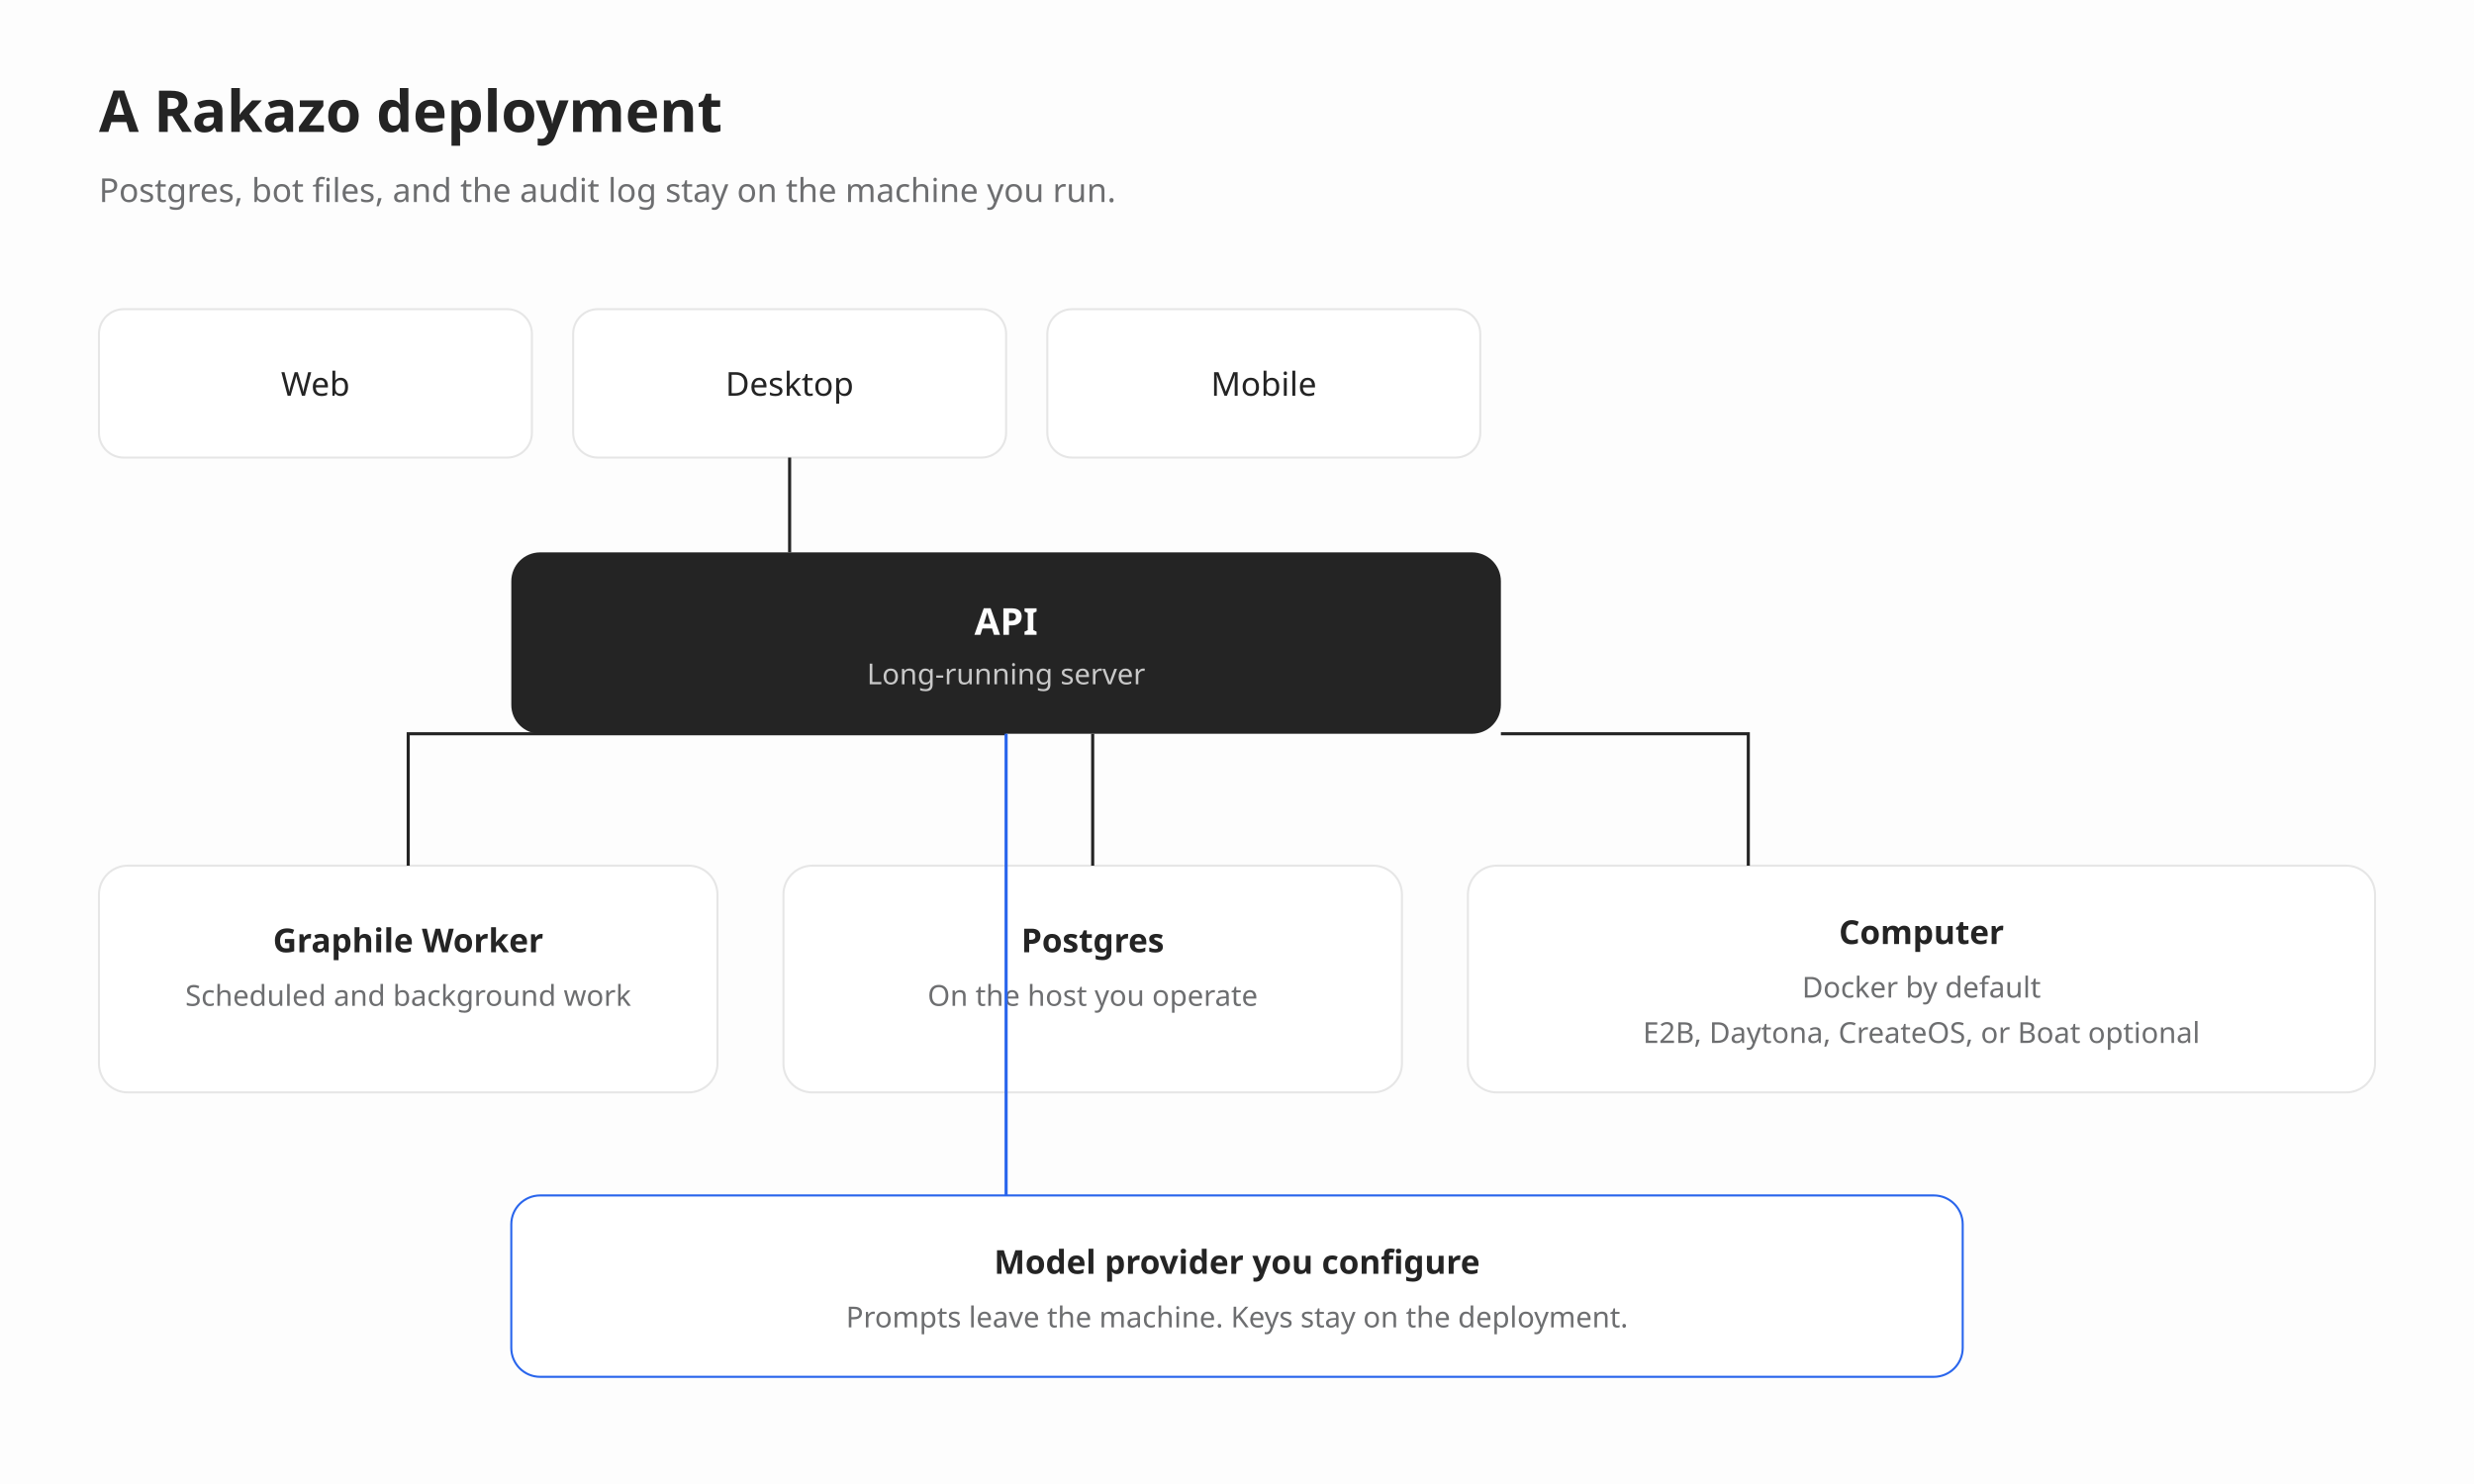
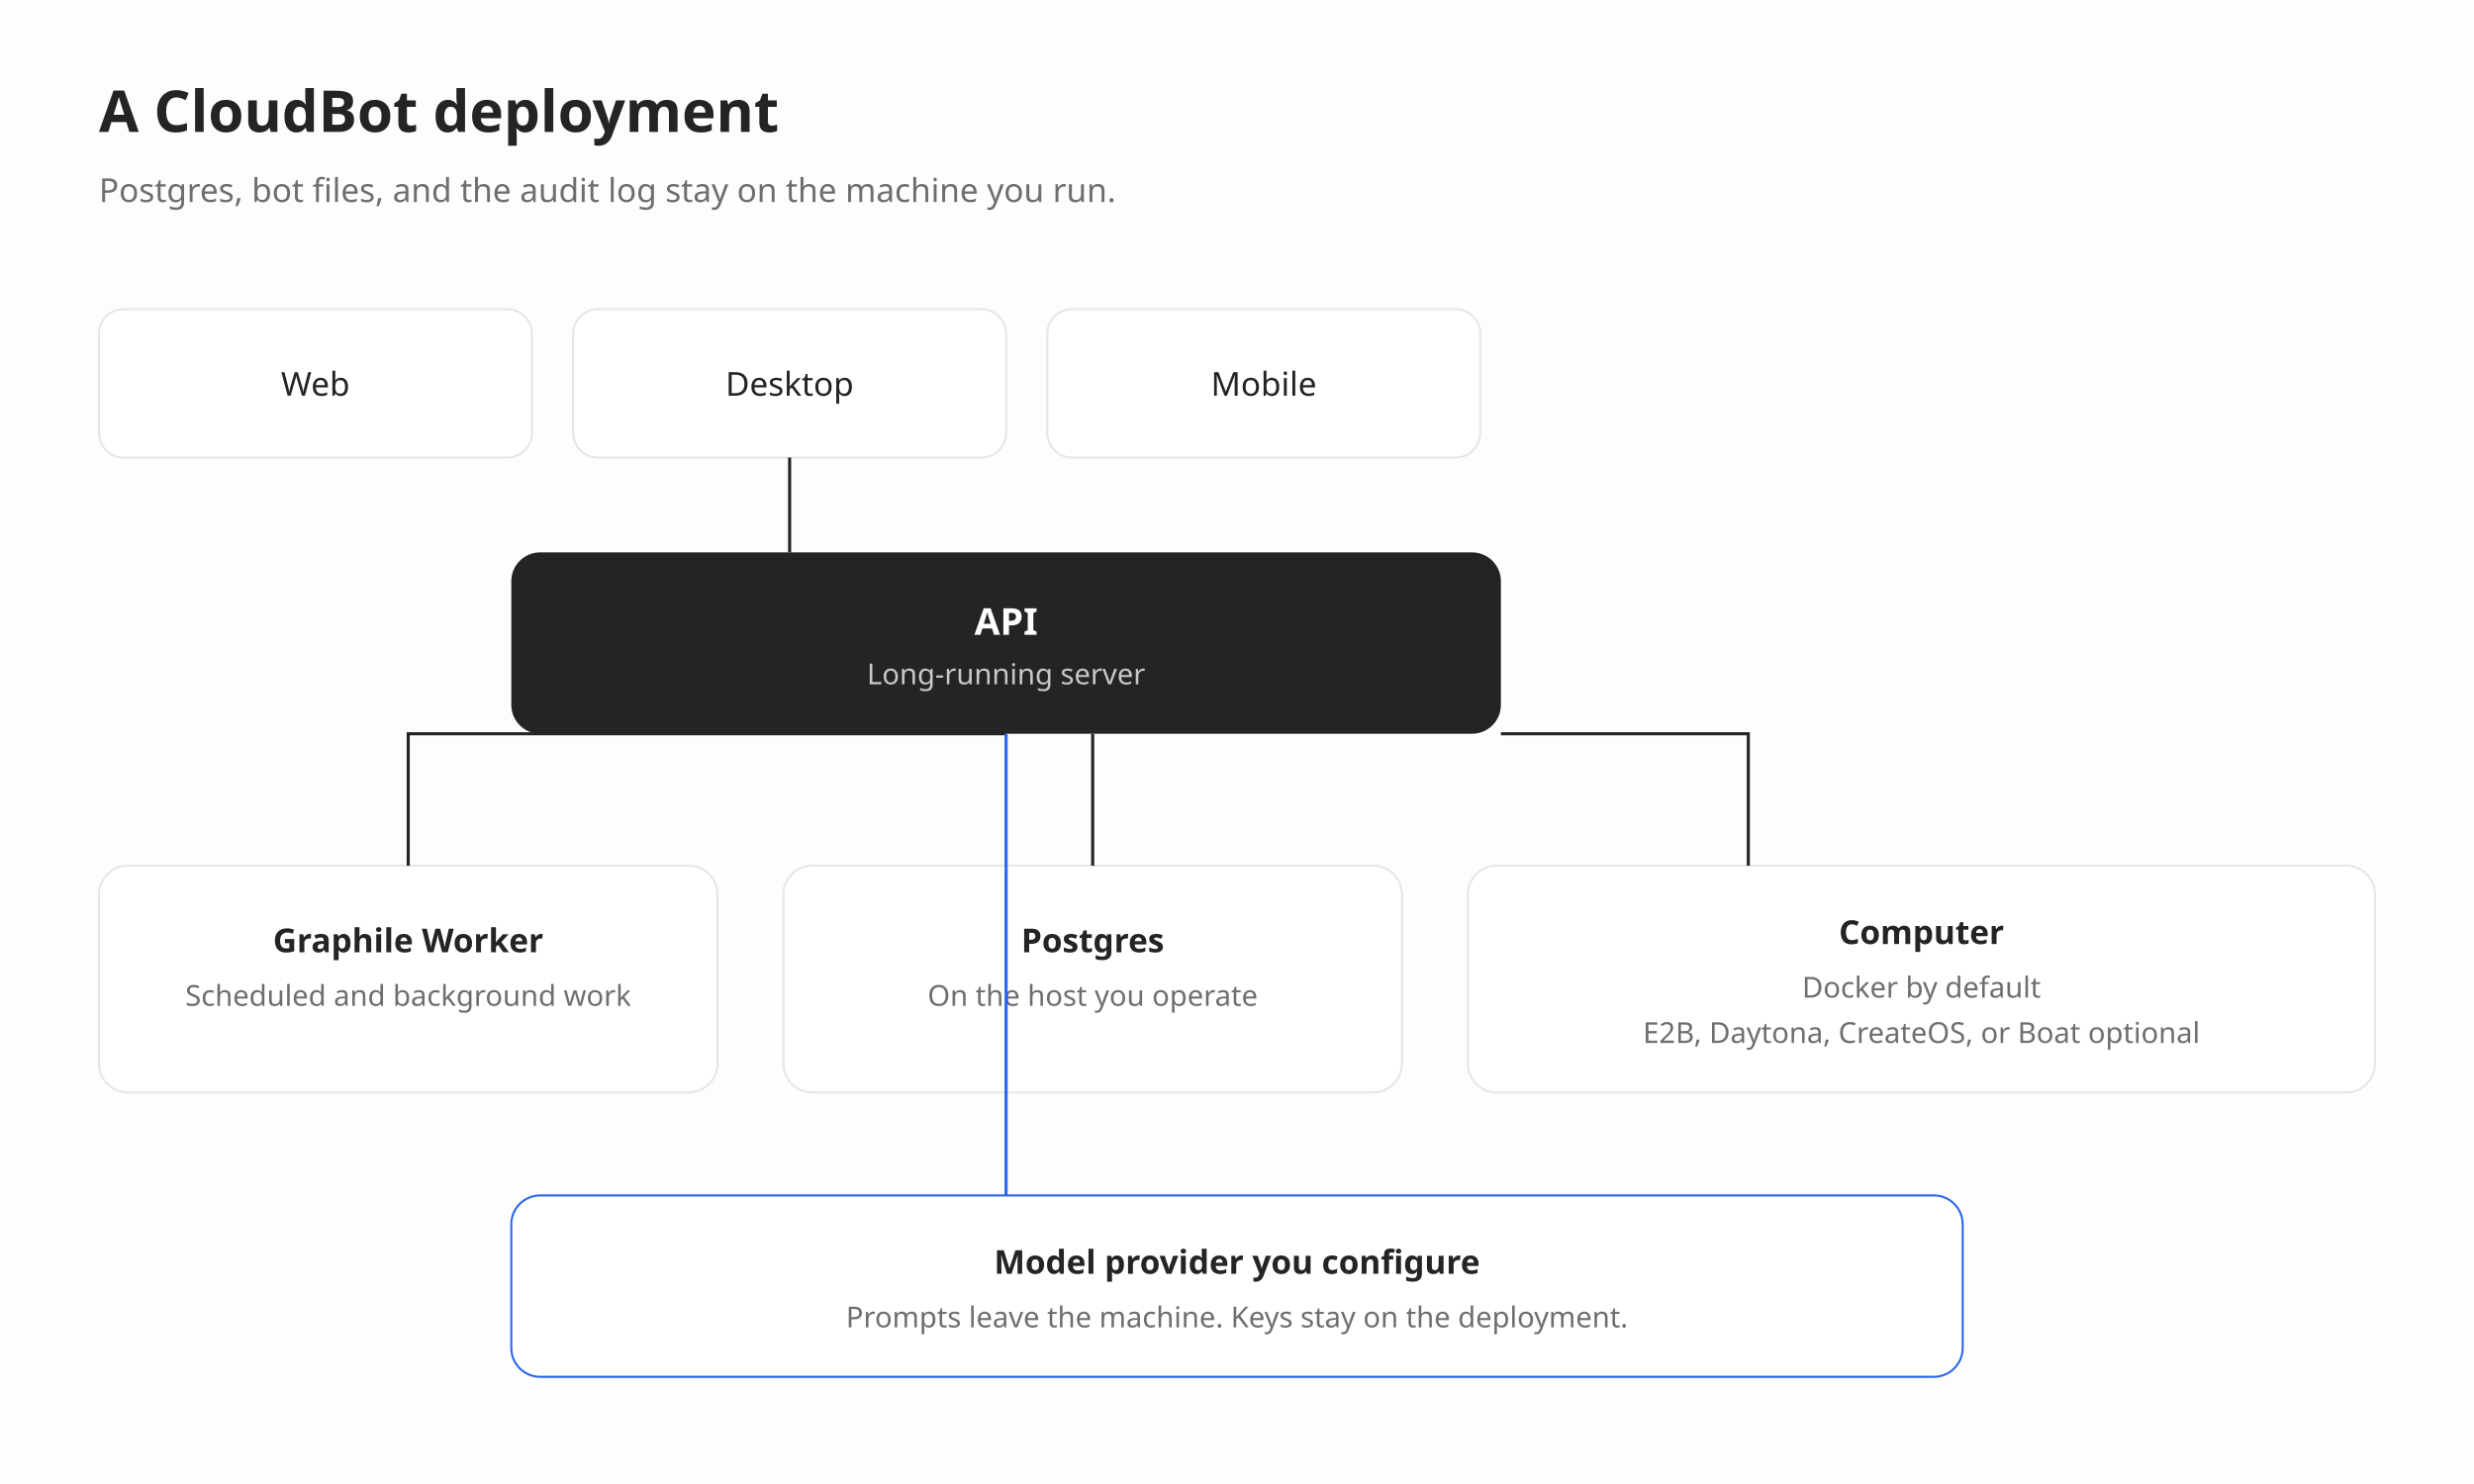
<svg xmlns="http://www.w3.org/2000/svg" width="1200" height="720" viewBox="0 0 1200 720" role="img" aria-labelledby="archTitle archDesc">
  <rect width="1200" height="720" fill="#fdfdfd" />
-   <text x="48" y="64" fill="#242424" font-family="Geist, ui-sans-serif, system-ui, sans-serif" font-size="28" font-weight="600">A Rakazo deployment</text>
+   <text x="48" y="64" fill="#242424" font-family="Geist, ui-sans-serif, system-ui, sans-serif" font-size="28" font-weight="600">A CloudBot deployment</text>
  <text x="48" y="98" fill="#6d6e70" font-family="Geist, ui-sans-serif, system-ui, sans-serif" font-size="16">Postgres, bot files, and the audit log stay on the machine you run.</text>
  <g font-family="Geist, ui-sans-serif, system-ui, sans-serif" font-size="16" fill="#242424">
    <rect x="48" y="150" width="210" height="72" rx="12" fill="#ffffff" stroke="#e6e6e6" />
    <text x="153" y="192" text-anchor="middle">Web</text>
    <rect x="278" y="150" width="210" height="72" rx="12" fill="#ffffff" stroke="#e6e6e6" />
    <text x="383" y="192" text-anchor="middle">Desktop</text>
    <rect x="508" y="150" width="210" height="72" rx="12" fill="#ffffff" stroke="#e6e6e6" />
    <text x="613" y="192" text-anchor="middle">Mobile</text>
    <path d="M383 222 V268" stroke="#242424" stroke-width="1.5" fill="none" />
    <rect x="248" y="268" width="480" height="88" rx="14" fill="#242424" />
    <text x="488" y="308" text-anchor="middle" fill="#fdfdfd" font-size="18" font-weight="600">API</text>
    <text x="488" y="332" text-anchor="middle" fill="#c8c8c8" font-size="14">Long-running server</text>
    <rect x="48" y="420" width="300" height="110" rx="14" fill="#ffffff" stroke="#e6e6e6" />
    <text x="198" y="462" text-anchor="middle" font-weight="600">Graphile Worker</text>
    <text x="198" y="488" text-anchor="middle" fill="#6d6e70" font-size="14">Scheduled and background work</text>
    <rect x="380" y="420" width="300" height="110" rx="14" fill="#ffffff" stroke="#e6e6e6" />
    <text x="530" y="462" text-anchor="middle" font-weight="600">Postgres</text>
    <text x="530" y="488" text-anchor="middle" fill="#6d6e70" font-size="14">On the host you operate</text>
    <rect x="712" y="420" width="440" height="110" rx="14" fill="#ffffff" stroke="#e6e6e6" />
    <text x="932" y="458" text-anchor="middle" font-weight="600">Computer</text>
    <text x="932" y="484" text-anchor="middle" fill="#6d6e70" font-size="14">Docker by default</text>
    <text x="932" y="506" text-anchor="middle" fill="#6d6e70" font-size="14">E2B, Daytona, CreateOS, or Boat optional</text>
    <path d="M198 420 V356 H488" stroke="#242424" stroke-width="1.5" fill="none" />
    <path d="M530 420 V356" stroke="#242424" stroke-width="1.5" fill="none" />
    <path d="M848 420 V356 H728" stroke="#242424" stroke-width="1.5" fill="none" />
    <rect x="248" y="580" width="704" height="88" rx="14" fill="#ffffff" stroke="#2965ec" />
    <text x="600" y="618" text-anchor="middle" font-weight="600">Model provider you configure</text>
    <text x="600" y="644" text-anchor="middle" fill="#6d6e70" font-size="14">Prompts leave the machine. Keys stay on the deployment.</text>
    <path d="M488 356 V580" stroke="#2965ec" stroke-width="1.5" fill="none" />
  </g>
</svg>
